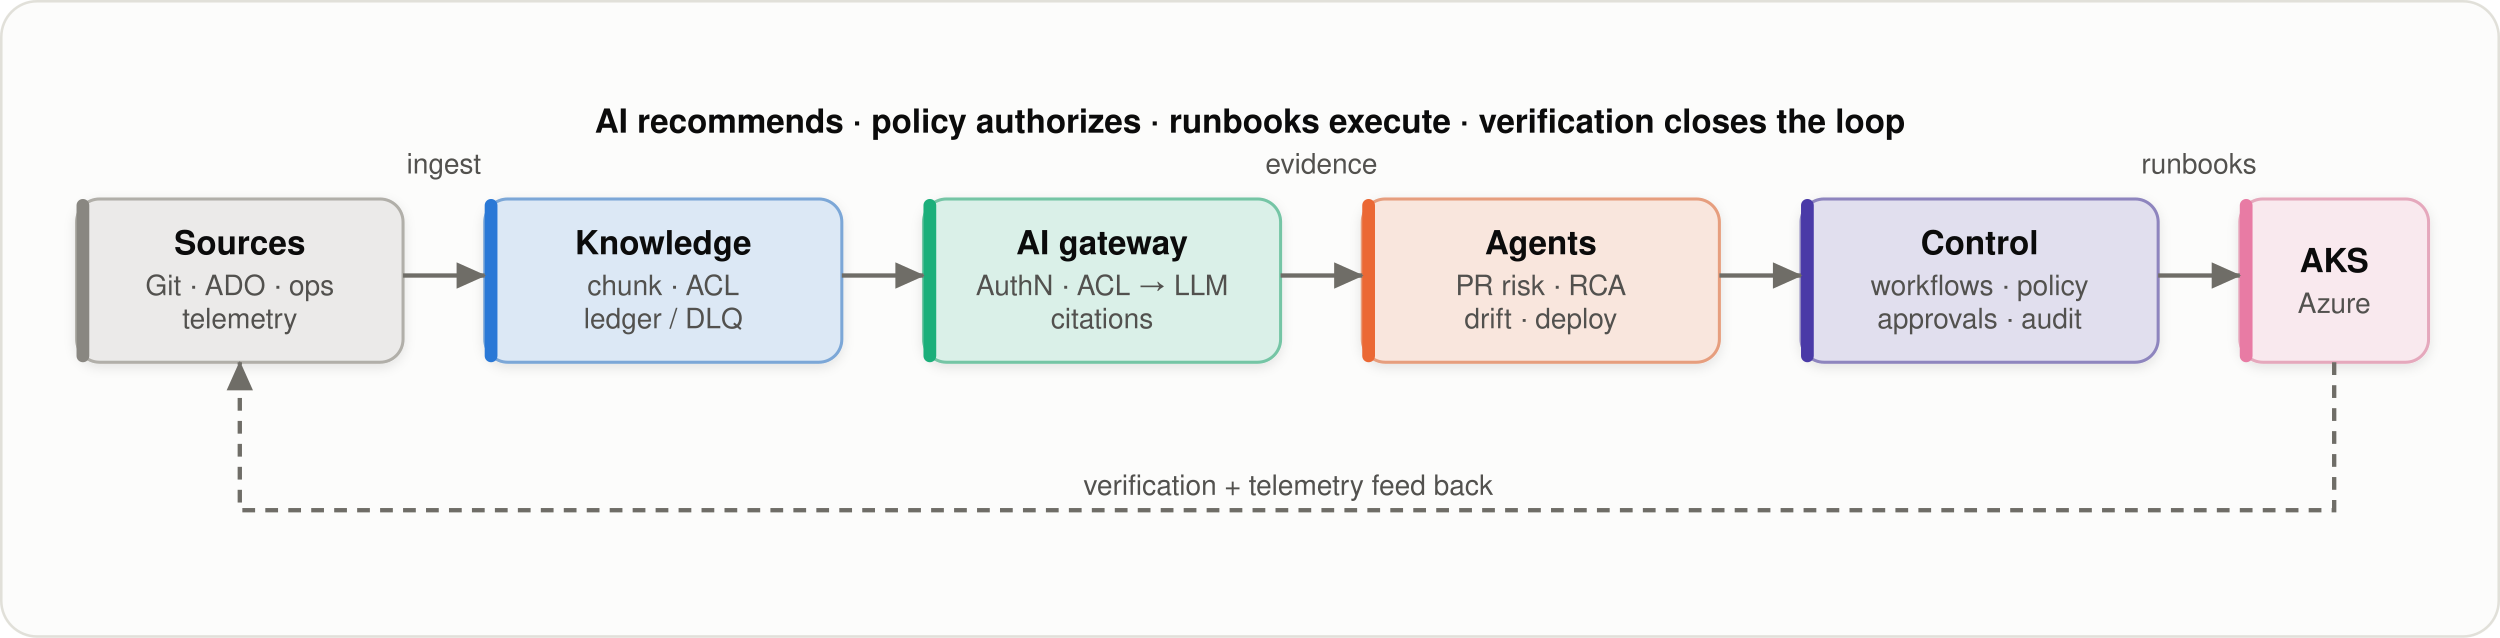
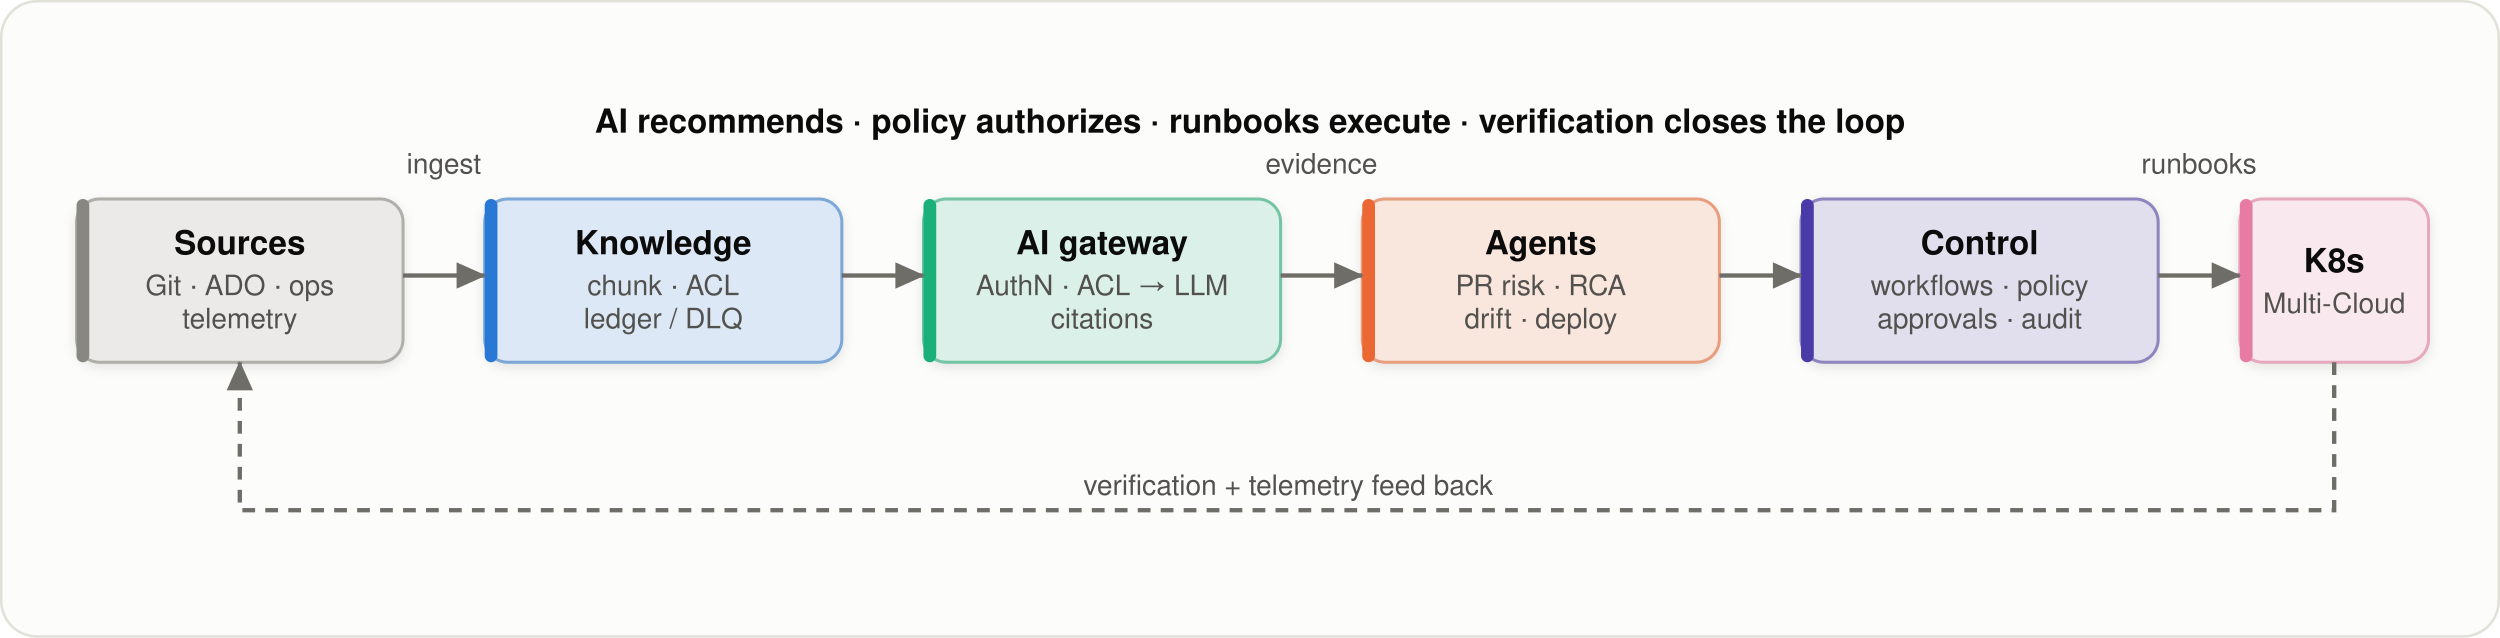
<svg xmlns="http://www.w3.org/2000/svg" viewBox="0 0 980 250" font-family="system-ui, -apple-system, 'Segoe UI', Helvetica, Arial, sans-serif" role="img" aria-label="The platform at a glance: sources to Azure through knowledge, gateway, agents, control and execution, with telemetry feeding back">
  <defs>
    <filter id="soft-light" x="-12%" y="-12%" width="124%" height="130%">
      <feDropShadow dx="0" dy="1.5" stdDeviation="2.2" flood-color="#000000" flood-opacity="0.10" />
    </filter>
    <marker id="arrow-light" viewBox="0 0 10 10" refX="8.6" refY="5" markerWidth="8" markerHeight="8" orient="auto-start-reverse">
      <path d="M 0.5 1.2 L 9 5 L 0.5 8.8 z" fill="#6f6d67" />
    </marker>
    <marker id="arrow-good-light" viewBox="0 0 10 10" refX="8.6" refY="5" markerWidth="8" markerHeight="8" orient="auto-start-reverse">
      <path d="M 0.5 1.2 L 9 5 L 0.5 8.8 z" fill="#0ca30c" />
    </marker>
    <marker id="arrow-bad-light" viewBox="0 0 10 10" refX="8.6" refY="5" markerWidth="8" markerHeight="8" orient="auto-start-reverse">
      <path d="M 0.5 1.2 L 9 5 L 0.5 8.8 z" fill="#d03b3b" />
    </marker>
    <marker id="arrow-warn-light" viewBox="0 0 10 10" refX="8.6" refY="5" markerWidth="8" markerHeight="8" orient="auto-start-reverse">
      <path d="M 0.5 1.2 L 9 5 L 0.5 8.8 z" fill="#ec835a" />
    </marker>
  </defs>
  <rect x="0" y="0" width="980" height="250" rx="14" fill="#fcfcfb" />
  <rect x="0.5" y="0.5" width="979" height="249" rx="14" fill="none" stroke="#e1e0d9" stroke-width="1" />
  <rect x="30" y="78" width="128" height="64" rx="9" fill="#ebeae9" stroke="#b1afa9" stroke-width="1.2" filter="url(#soft-light)" />
  <rect x="30" y="78" width="5" height="64" rx="2.5" fill="#898781" />
  <text x="94.0" y="99.68" font-size="13" text-anchor="middle" fill="#0b0b0b" font-weight="600">Sources</text>
  <text x="94.0" y="115.68" font-size="11" text-anchor="middle" fill="#52514e" font-weight="normal">Git · ADO · ops</text>
  <text x="94.0" y="128.68" font-size="11" text-anchor="middle" fill="#52514e" font-weight="normal">telemetry</text>
  <rect x="190" y="78" width="140" height="64" rx="9" fill="#dce8f5" stroke="#7ca7d7" stroke-width="1.2" filter="url(#soft-light)" />
  <rect x="190" y="78" width="5" height="64" rx="2.5" fill="#2a78d6" />
  <text x="260.0" y="99.68" font-size="13" text-anchor="middle" fill="#0b0b0b" font-weight="600">Knowledge</text>
  <text x="260.0" y="115.68" font-size="11" text-anchor="middle" fill="#52514e" font-weight="normal">chunk · ACL</text>
  <text x="260.0" y="128.68" font-size="11" text-anchor="middle" fill="#52514e" font-weight="normal">ledger / DLQ</text>
  <rect x="362" y="78" width="140" height="64" rx="9" fill="#daf0e8" stroke="#74c5a5" stroke-width="1.2" filter="url(#soft-light)" />
  <rect x="362" y="78" width="5" height="64" rx="2.5" fill="#1baf7a" />
  <text x="432.0" y="99.68" font-size="13" text-anchor="middle" fill="#0b0b0b" font-weight="600">AI gateway</text>
  <text x="432.0" y="115.68" font-size="11" text-anchor="middle" fill="#52514e" font-weight="normal">AuthN · ACL → LLM</text>
  <text x="432.0" y="128.68" font-size="11" text-anchor="middle" fill="#52514e" font-weight="normal">citations</text>
  <rect x="534" y="78" width="140" height="64" rx="9" fill="#f9e6dd" stroke="#e69e7e" stroke-width="1.2" filter="url(#soft-light)" />
  <rect x="534" y="78" width="5" height="64" rx="2.5" fill="#eb6834" />
  <text x="604.0" y="99.68" font-size="13" text-anchor="middle" fill="#0b0b0b" font-weight="600">Agents</text>
  <text x="604.0" y="115.68" font-size="11" text-anchor="middle" fill="#52514e" font-weight="normal">PR risk · RCA</text>
  <text x="604.0" y="128.68" font-size="11" text-anchor="middle" fill="#52514e" font-weight="normal">drift · deploy</text>
  <rect x="706" y="78" width="140" height="64" rx="9" fill="#e1dfee" stroke="#8e85be" stroke-width="1.2" filter="url(#soft-light)" />
  <rect x="706" y="78" width="5" height="64" rx="2.5" fill="#4a3aa7" />
  <text x="776.0" y="99.68" font-size="13" text-anchor="middle" fill="#0b0b0b" font-weight="600">Control</text>
  <text x="776.0" y="115.68" font-size="11" text-anchor="middle" fill="#52514e" font-weight="normal">workflows · policy</text>
  <text x="776.0" y="128.68" font-size="11" text-anchor="middle" fill="#52514e" font-weight="normal">approvals · audit</text>
  <rect x="878" y="78" width="74" height="64" rx="9" fill="#f9e9ee" stroke="#e5a8bc" stroke-width="1.2" filter="url(#soft-light)" />
  <rect x="878" y="78" width="5" height="64" rx="2.5" fill="#e87ba4" />
-   <text x="915.0" y="106.68" font-size="13" text-anchor="middle" fill="#0b0b0b" font-weight="600">AKS</text>
-   <text x="915.0" y="122.68" font-size="11" text-anchor="middle" fill="#52514e" font-weight="normal">Azure</text>
+   <text x="915.0" y="106.68" font-size="13" text-anchor="middle" fill="#0b0b0b" font-weight="600">K8s</text>
+   <text x="915.0" y="122.68" font-size="11" text-anchor="middle" fill="#52514e" font-weight="normal">Multi-Cloud</text>
  <path d="M 158 108 L 190 108" fill="none" stroke="#6f6d67" stroke-width="1.7" marker-end="url(#arrow-light)" />
  <text x="174" y="68" font-size="11" text-anchor="middle" fill="#52514e" font-weight="normal" paint-order="stroke" stroke="#fcfcfb" stroke-width="5" stroke-linejoin="round">ingest</text>
  <path d="M 330 108 L 362 108" fill="none" stroke="#6f6d67" stroke-width="1.7" marker-end="url(#arrow-light)" />
  <path d="M 502 108 L 534 108" fill="none" stroke="#6f6d67" stroke-width="1.7" marker-end="url(#arrow-light)" />
  <text x="518" y="68" font-size="11" text-anchor="middle" fill="#52514e" font-weight="normal" paint-order="stroke" stroke="#fcfcfb" stroke-width="5" stroke-linejoin="round">evidence</text>
  <path d="M 674 108 L 706 108" fill="none" stroke="#6f6d67" stroke-width="1.7" marker-end="url(#arrow-light)" />
  <path d="M 846 108 L 878 108" fill="none" stroke="#6f6d67" stroke-width="1.7" marker-end="url(#arrow-light)" />
  <text x="862" y="68" font-size="11" text-anchor="middle" fill="#52514e" font-weight="normal" paint-order="stroke" stroke="#fcfcfb" stroke-width="5" stroke-linejoin="round">runbooks</text>
  <path d="M 915 142 L 915 200 L 94 200 L 94 142" fill="none" stroke="#6f6d67" stroke-width="1.7" stroke-dasharray="5 4" marker-end="url(#arrow-light)" />
  <text x="505" y="194" font-size="11" text-anchor="middle" fill="#52514e" font-weight="normal" paint-order="stroke" stroke="#fcfcfb" stroke-width="5" stroke-linejoin="round">verification + telemetry feed back</text>
  <text x="490" y="52" font-size="13" text-anchor="middle" fill="#0b0b0b" font-weight="600">AI recommends · policy authorizes · runbooks execute · verification closes the loop</text>
</svg>
